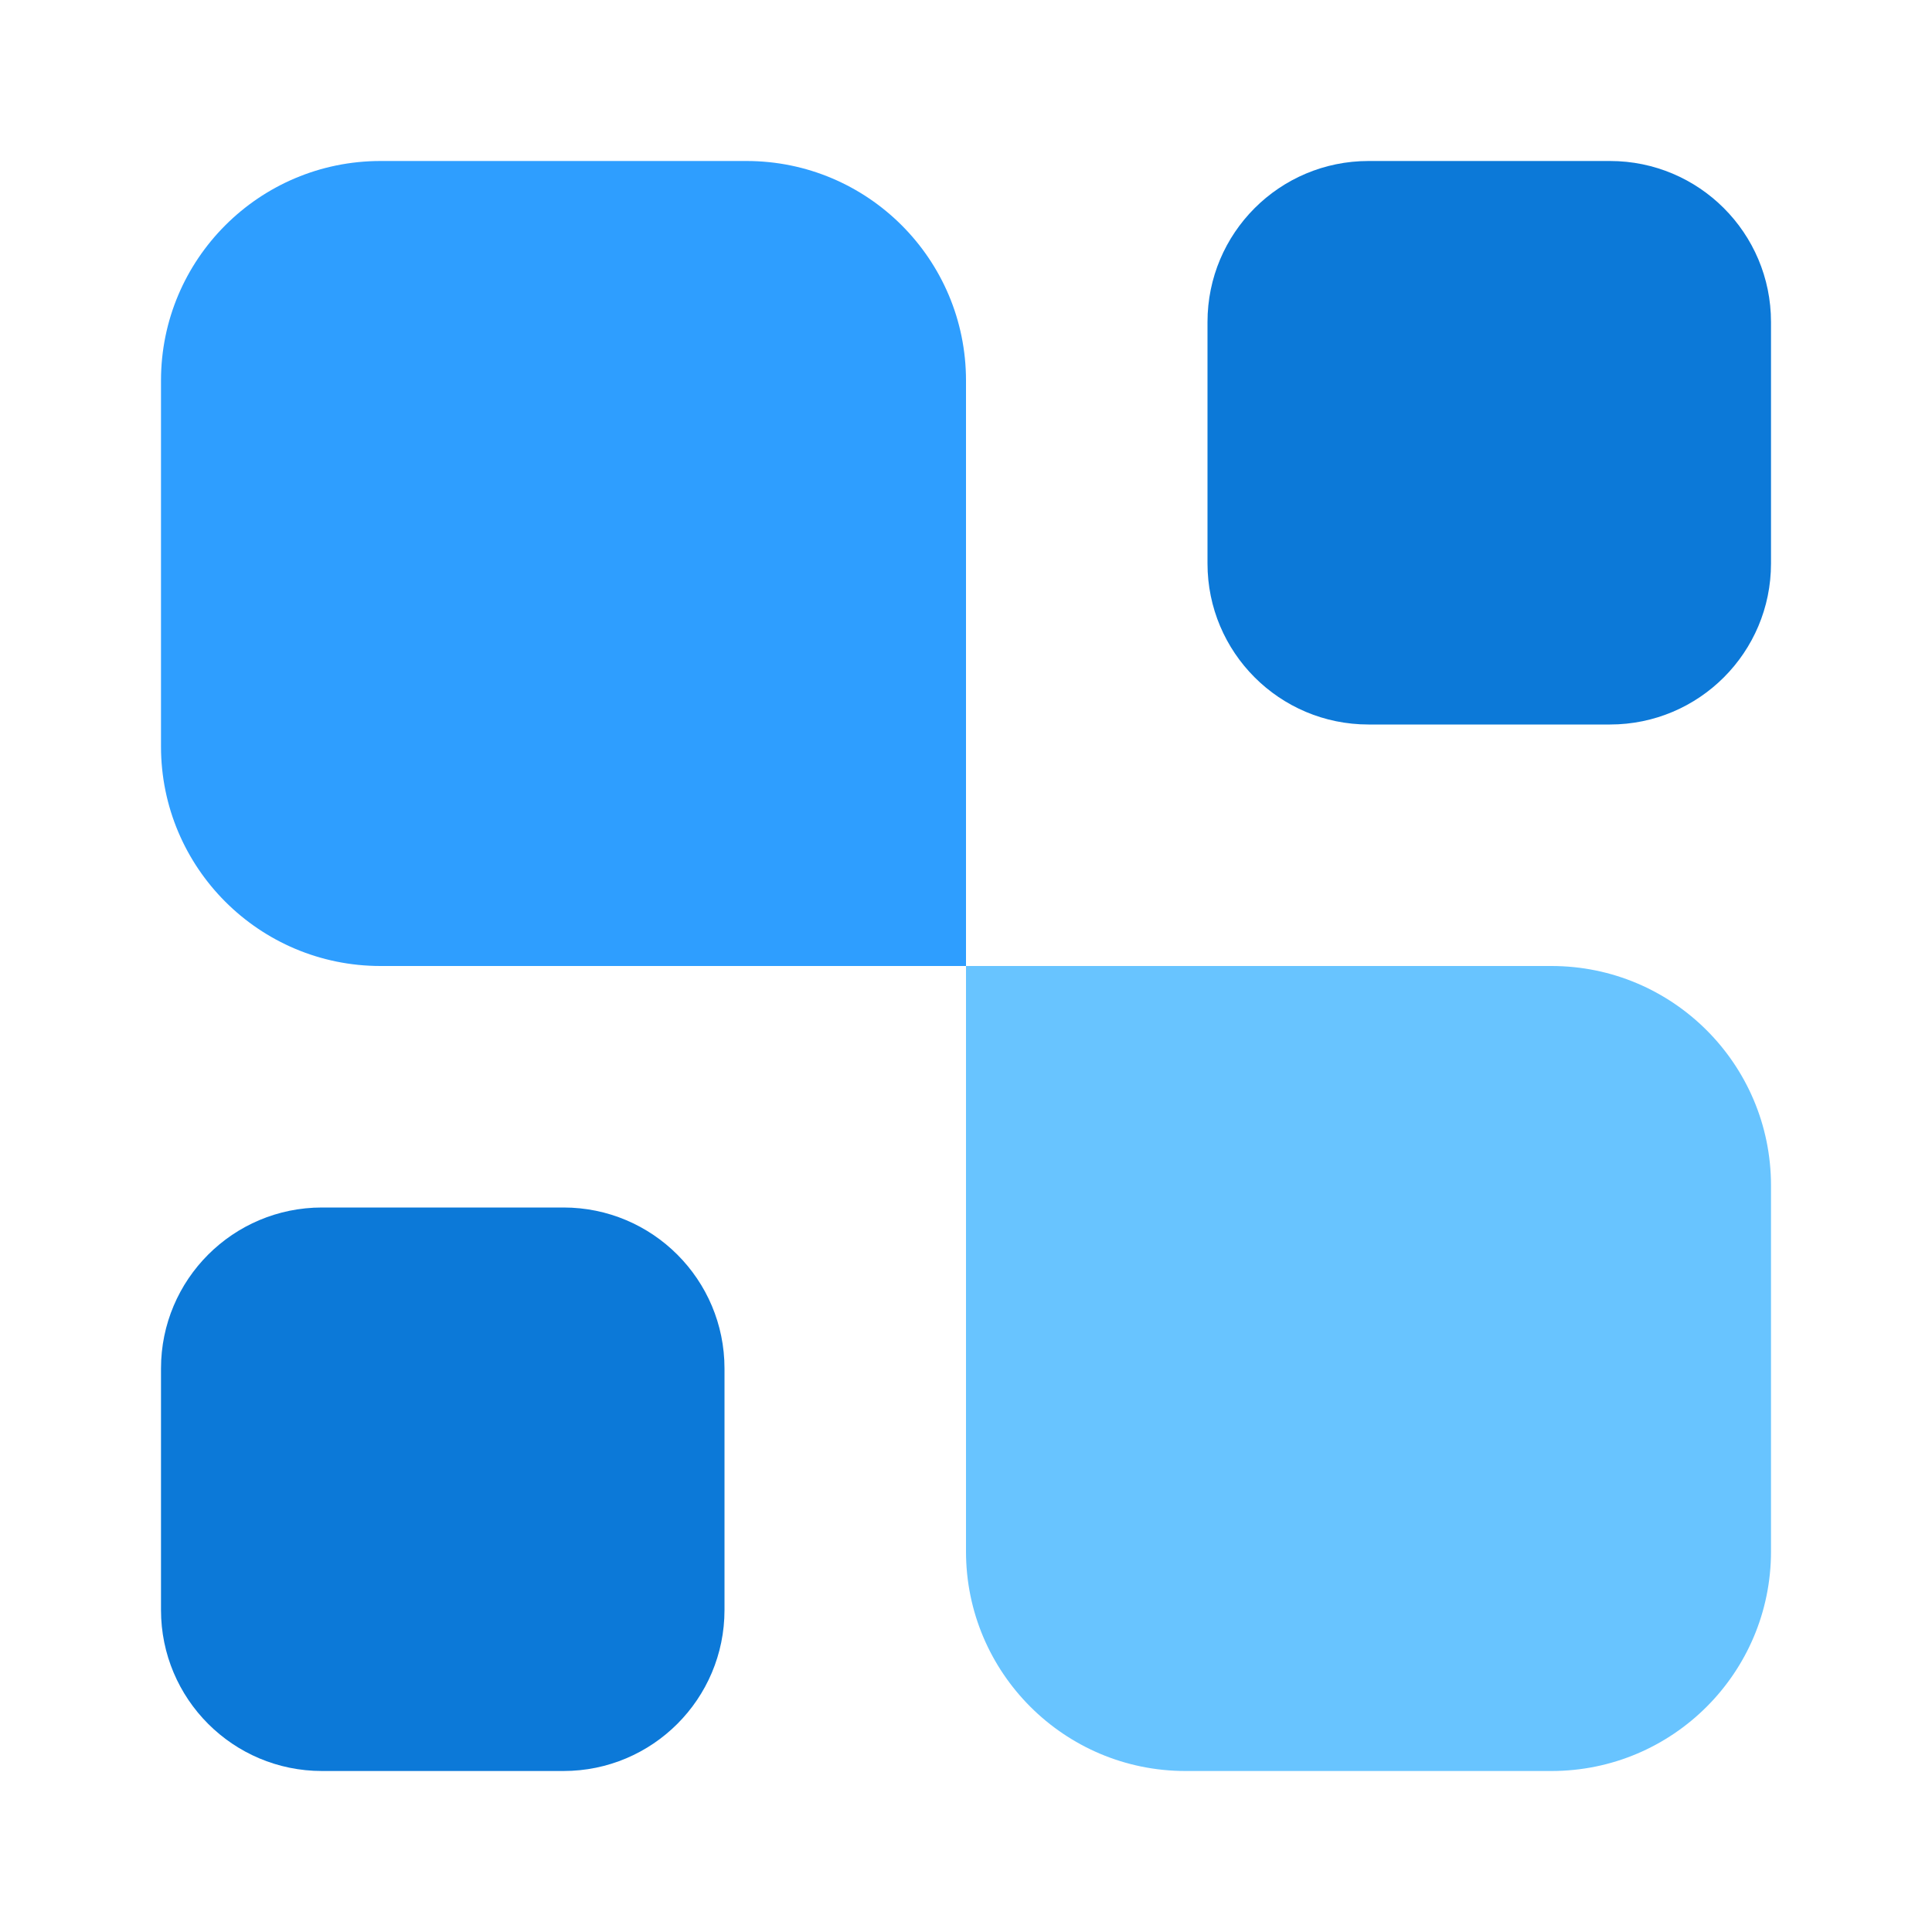
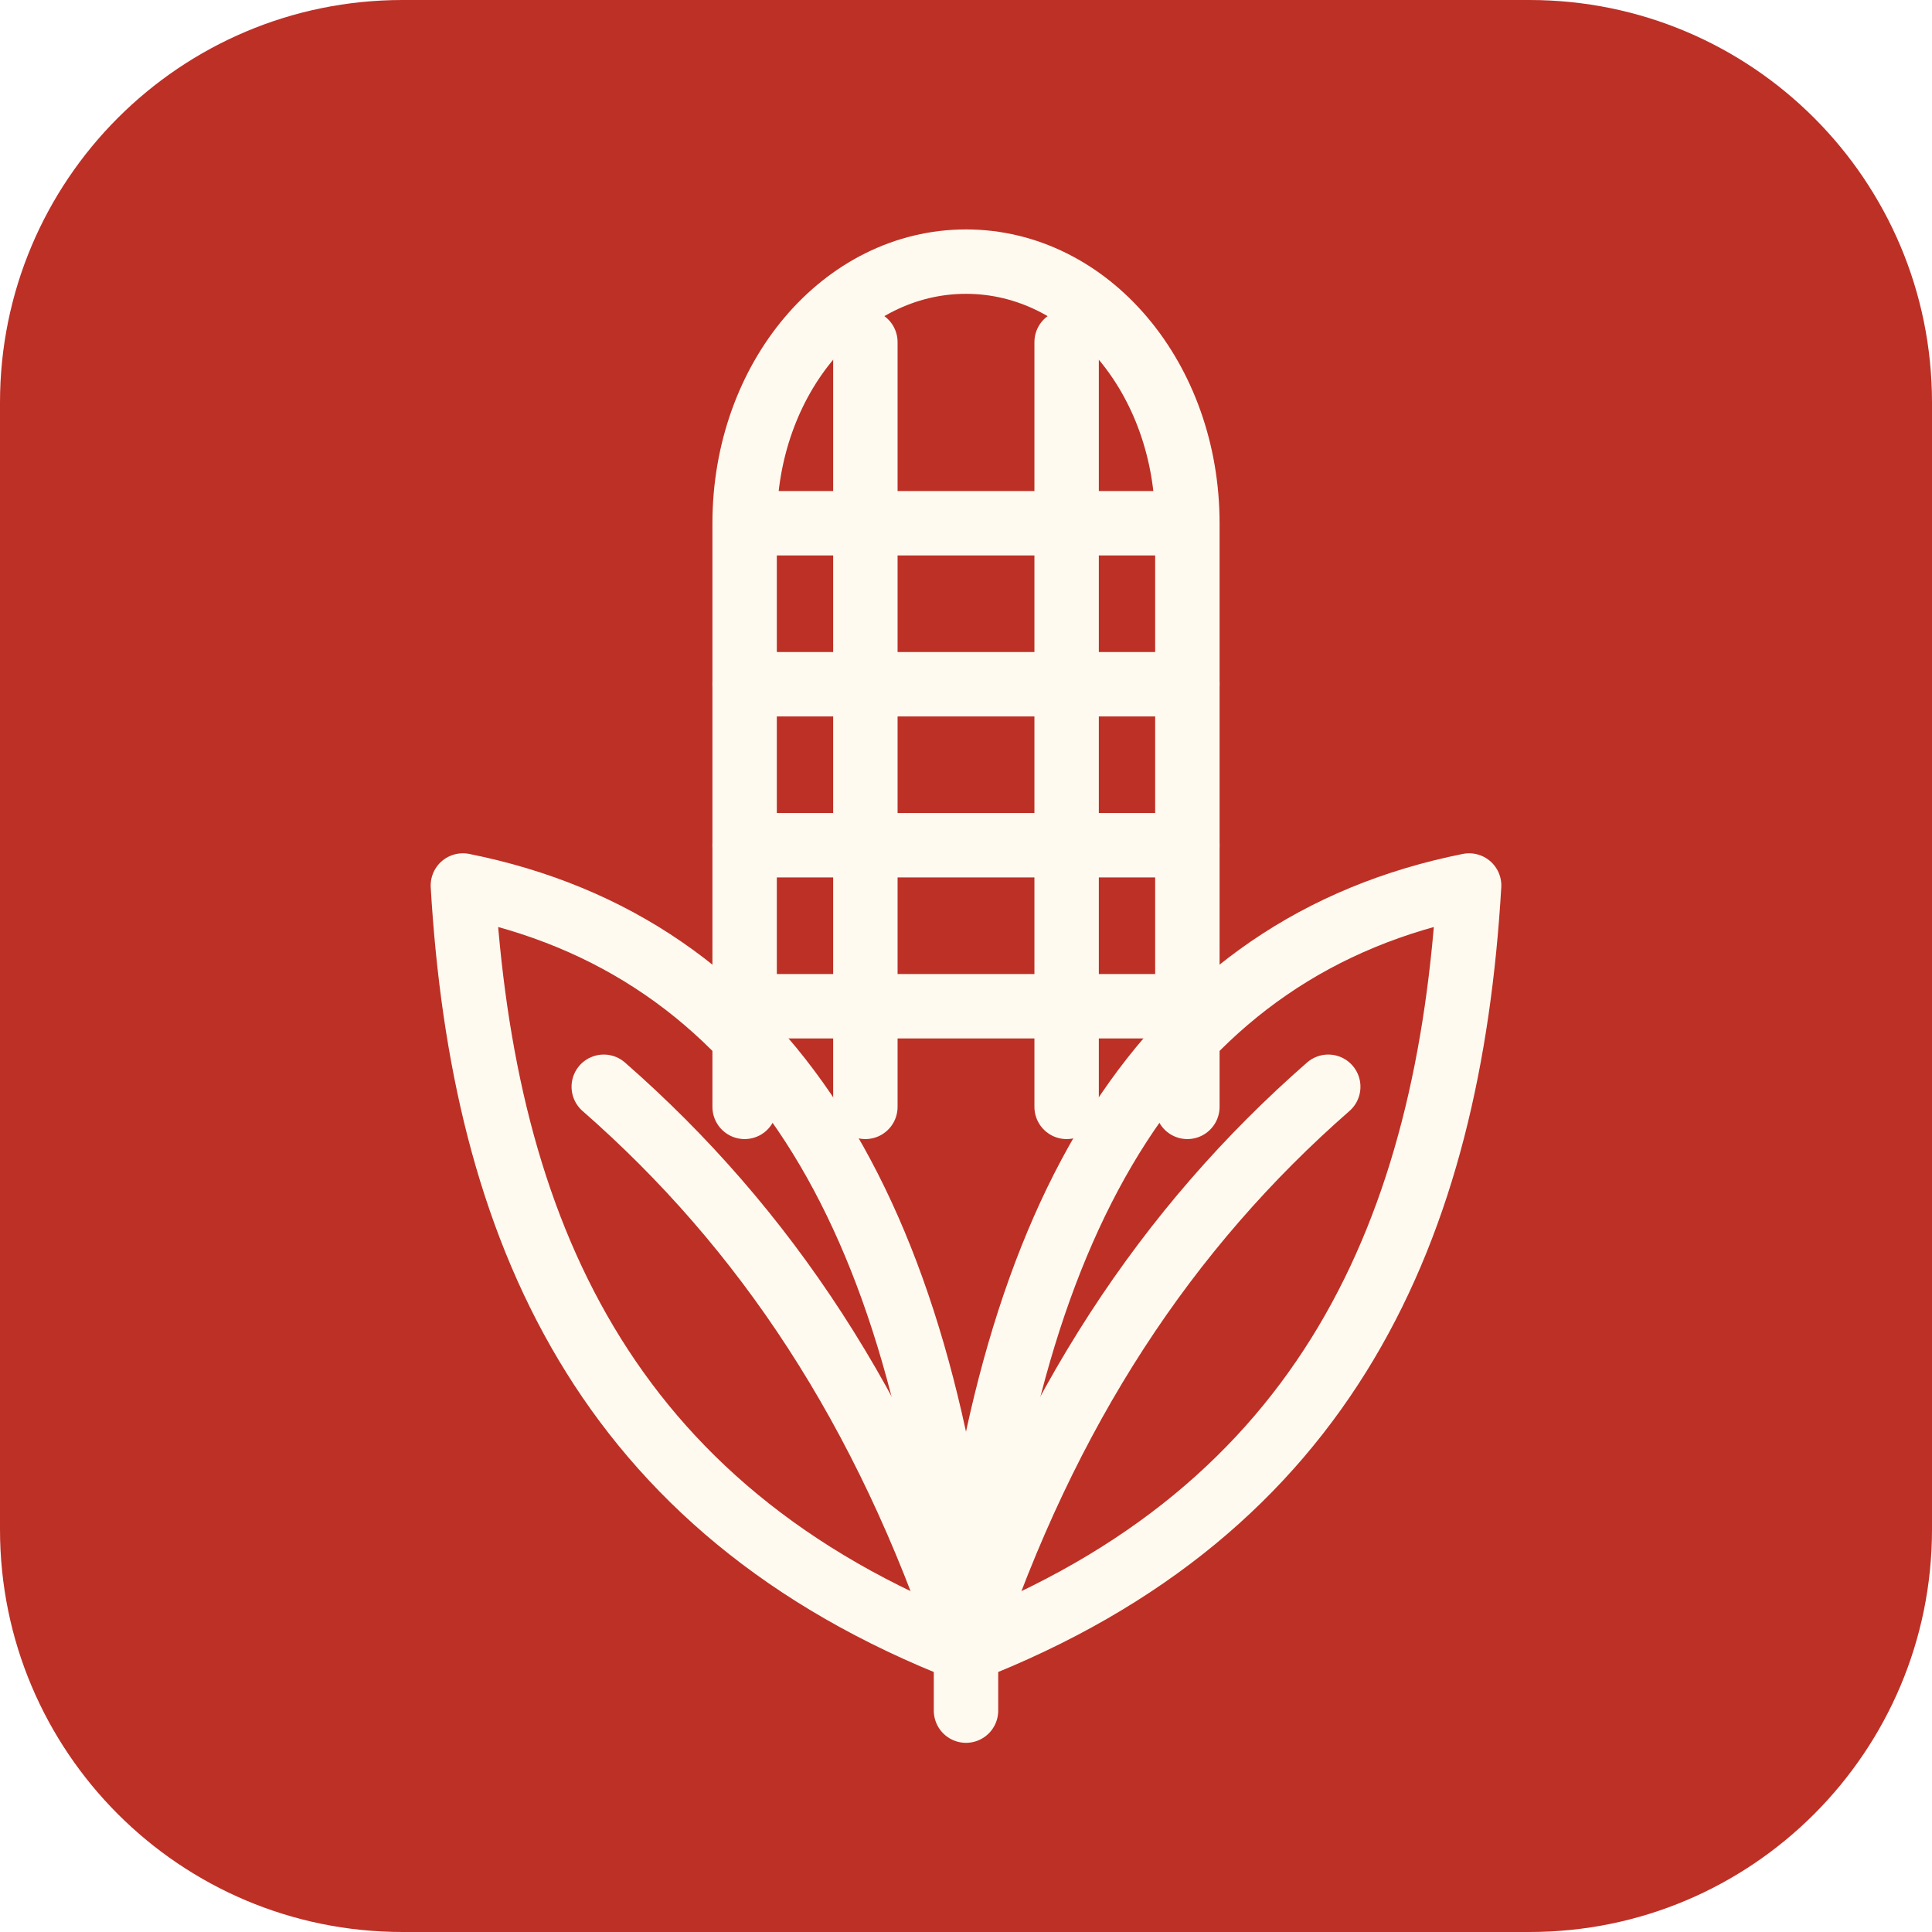
- <svg xmlns="http://www.w3.org/2000/svg" width="24" height="24" viewBox="0 0 24 24" fill="none">
-   <path d="M22 19.273C22 20.779 20.779 22 19.273 22H14.727C13.221 22 12 20.779 12 19.273V12H19.273C20.779 12 22 13.221 22 14.727V19.273Z" fill="#68C4FF" />
-   <path d="M20 2C21.105 2 22 2.895 22 4V7C22 8.105 21.105 9 20 9H17C15.895 9 15 8.105 15 7V4C15 2.895 15.895 2 17 2H20Z" fill="#0C79D8" />
-   <path d="M7 15C8.105 15 9 15.895 9 17V20C9 21.105 8.105 22 7 22H4C2.895 22 2 21.105 2 20V17C2 15.895 2.895 15 4 15H7Z" fill="#0C79D8" />
-   <path d="M12 12H4.727C3.221 12 2 10.779 2 9.273V4.727C2 3.221 3.221 2 4.727 2H9.273C10.779 2 12 3.221 12 4.727V12Z" fill="#2E9EFF" />
+ <svg xmlns="http://www.w3.org/2000/svg" viewBox="0 0 96 96">
+   <rect width="96" height="96" rx="20" fill="#bd3026" />
+   <g transform="translate(16 8)" fill="none" stroke="#fffaf0" stroke-width="3.2" stroke-linecap="round" stroke-linejoin="round">
+     <path d="M21 47V18C21 10.8 25.9 5 32 5s11 5.8 11 13v29" />
+     <path d="M27 9v38M37 9v38M22 18h20M21 26h22M21 34h22M21 42h22" />
+     <path d="M32 74C14 67 8 53 7 36c15 3 23 16 25 38Z" />
+     <path d="M32 74c18-7 24-21 25-38-15 3-23 16-25 38Z" />
+     <path d="M14 46c8 7 14 16 18 28M50 46c-8 7-14 16-18 28M32 74v3" />
+   </g>
</svg>
